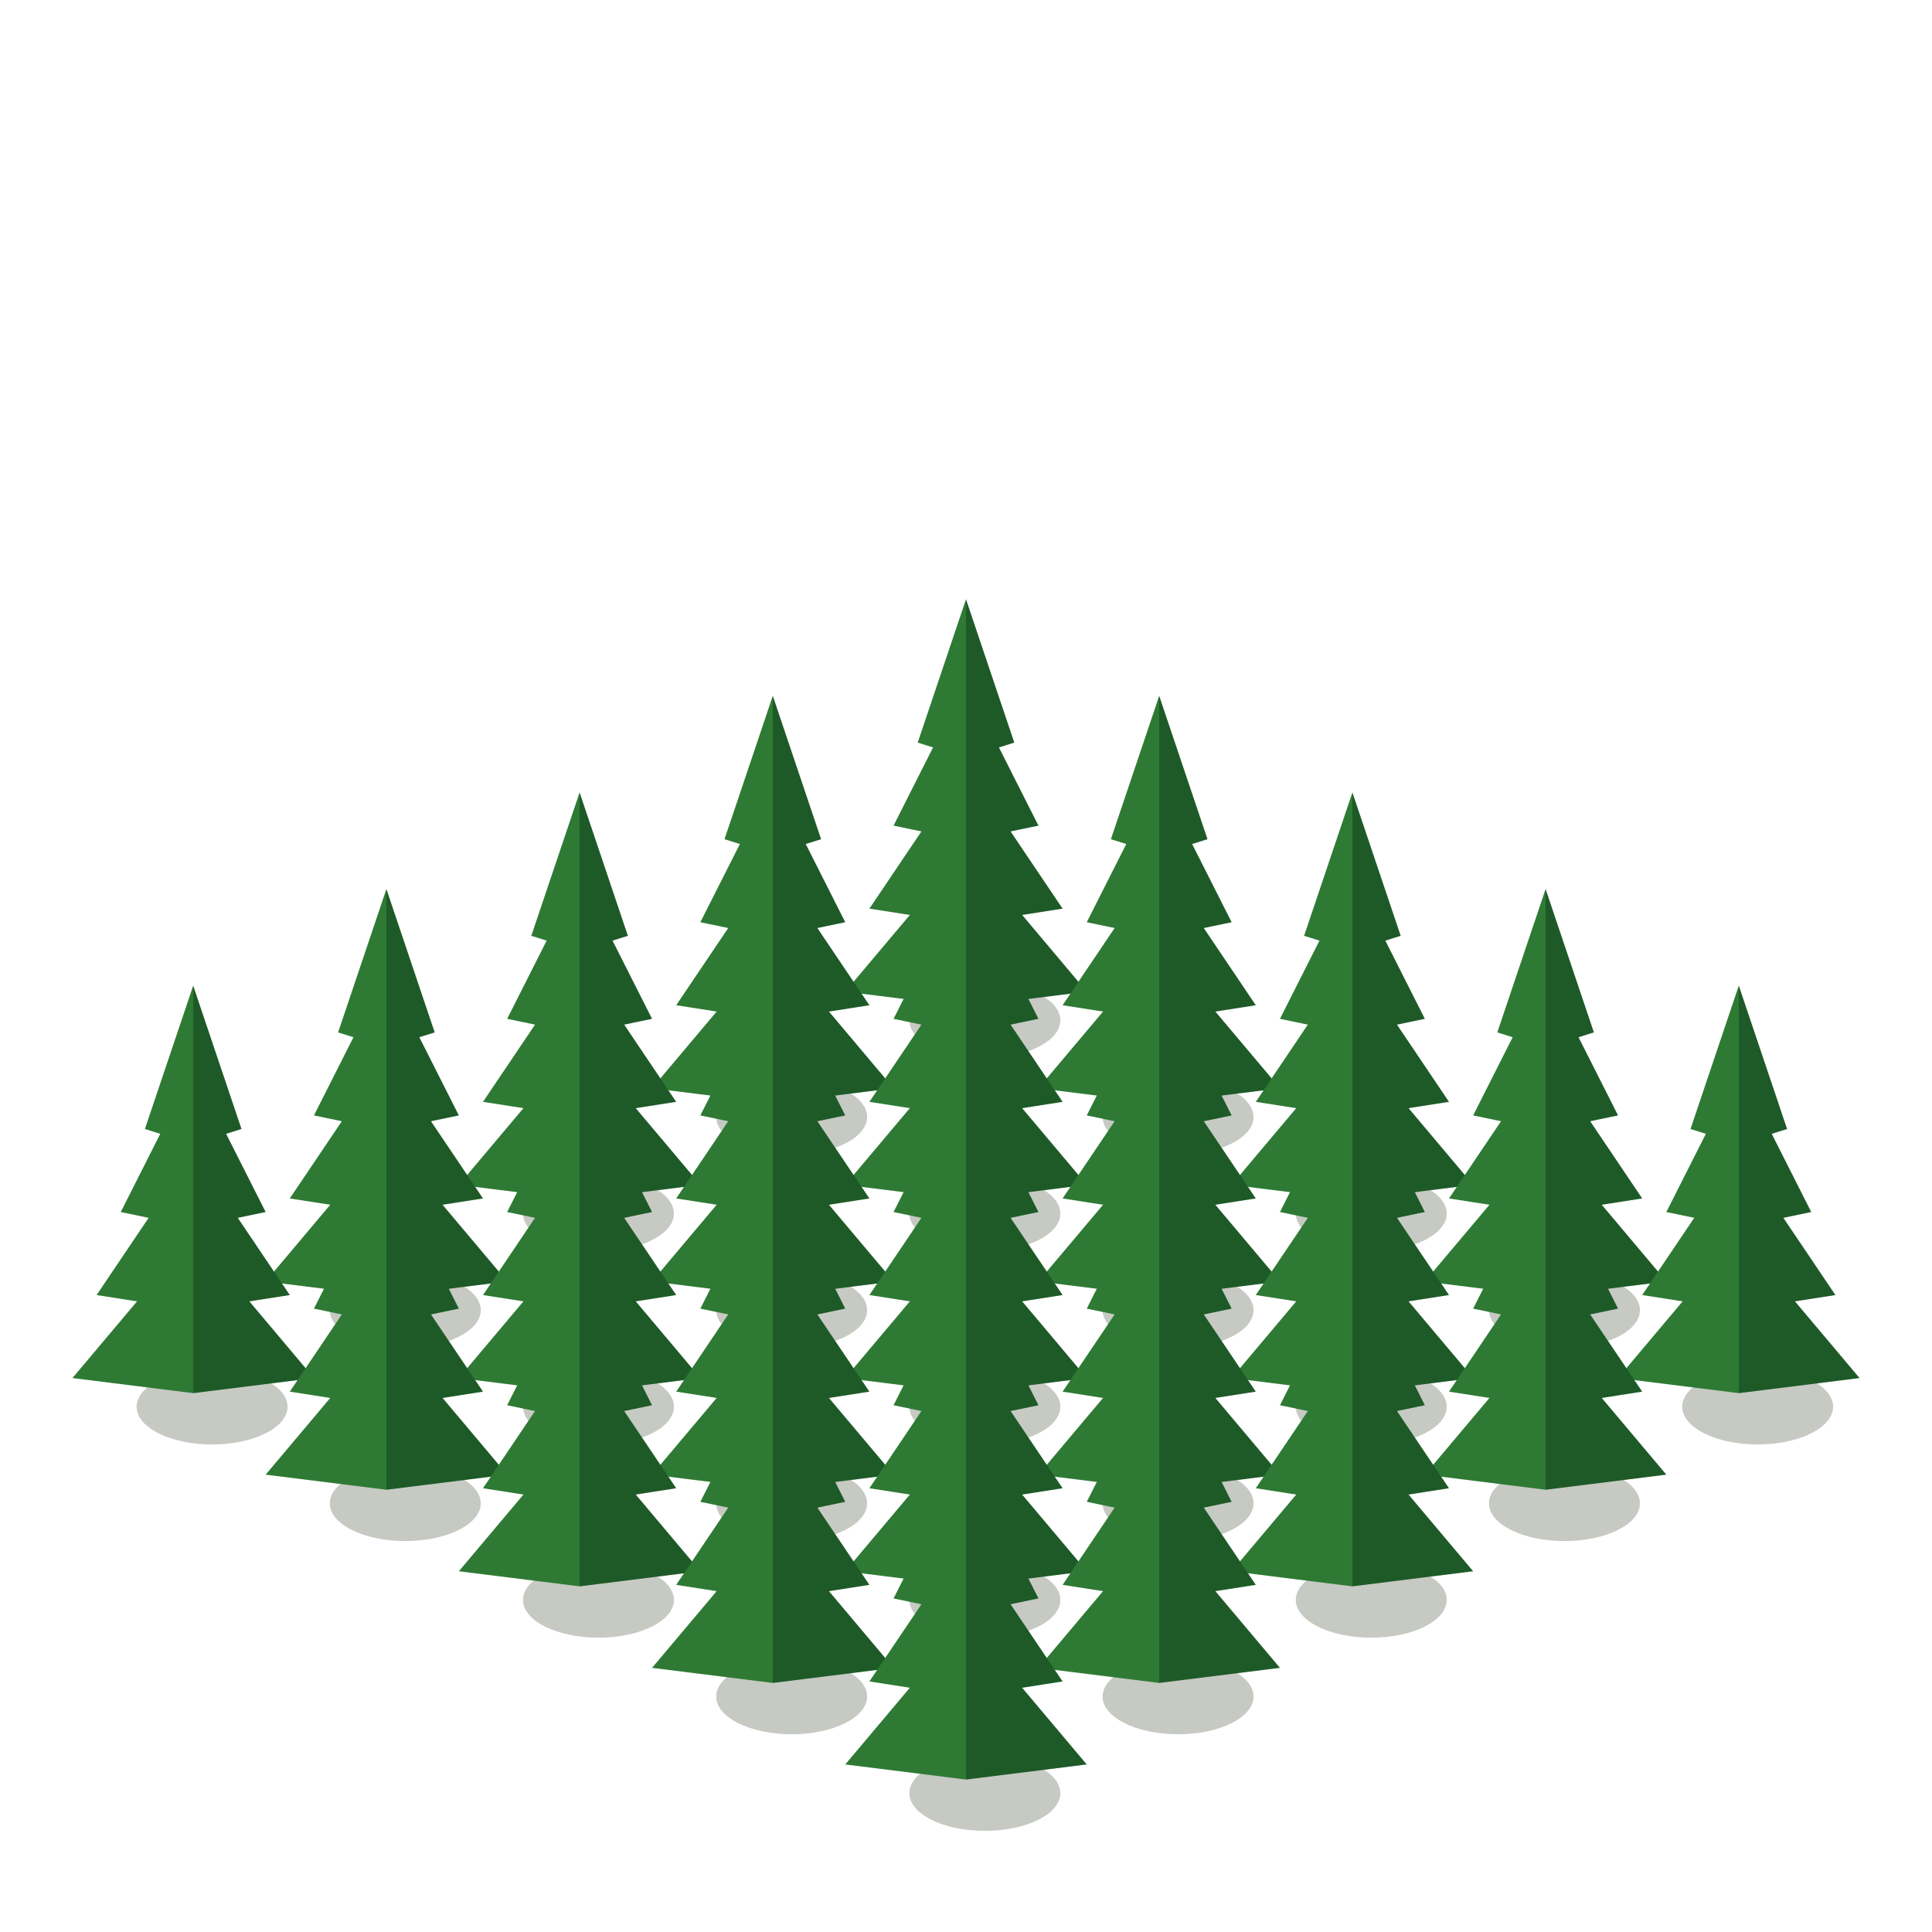
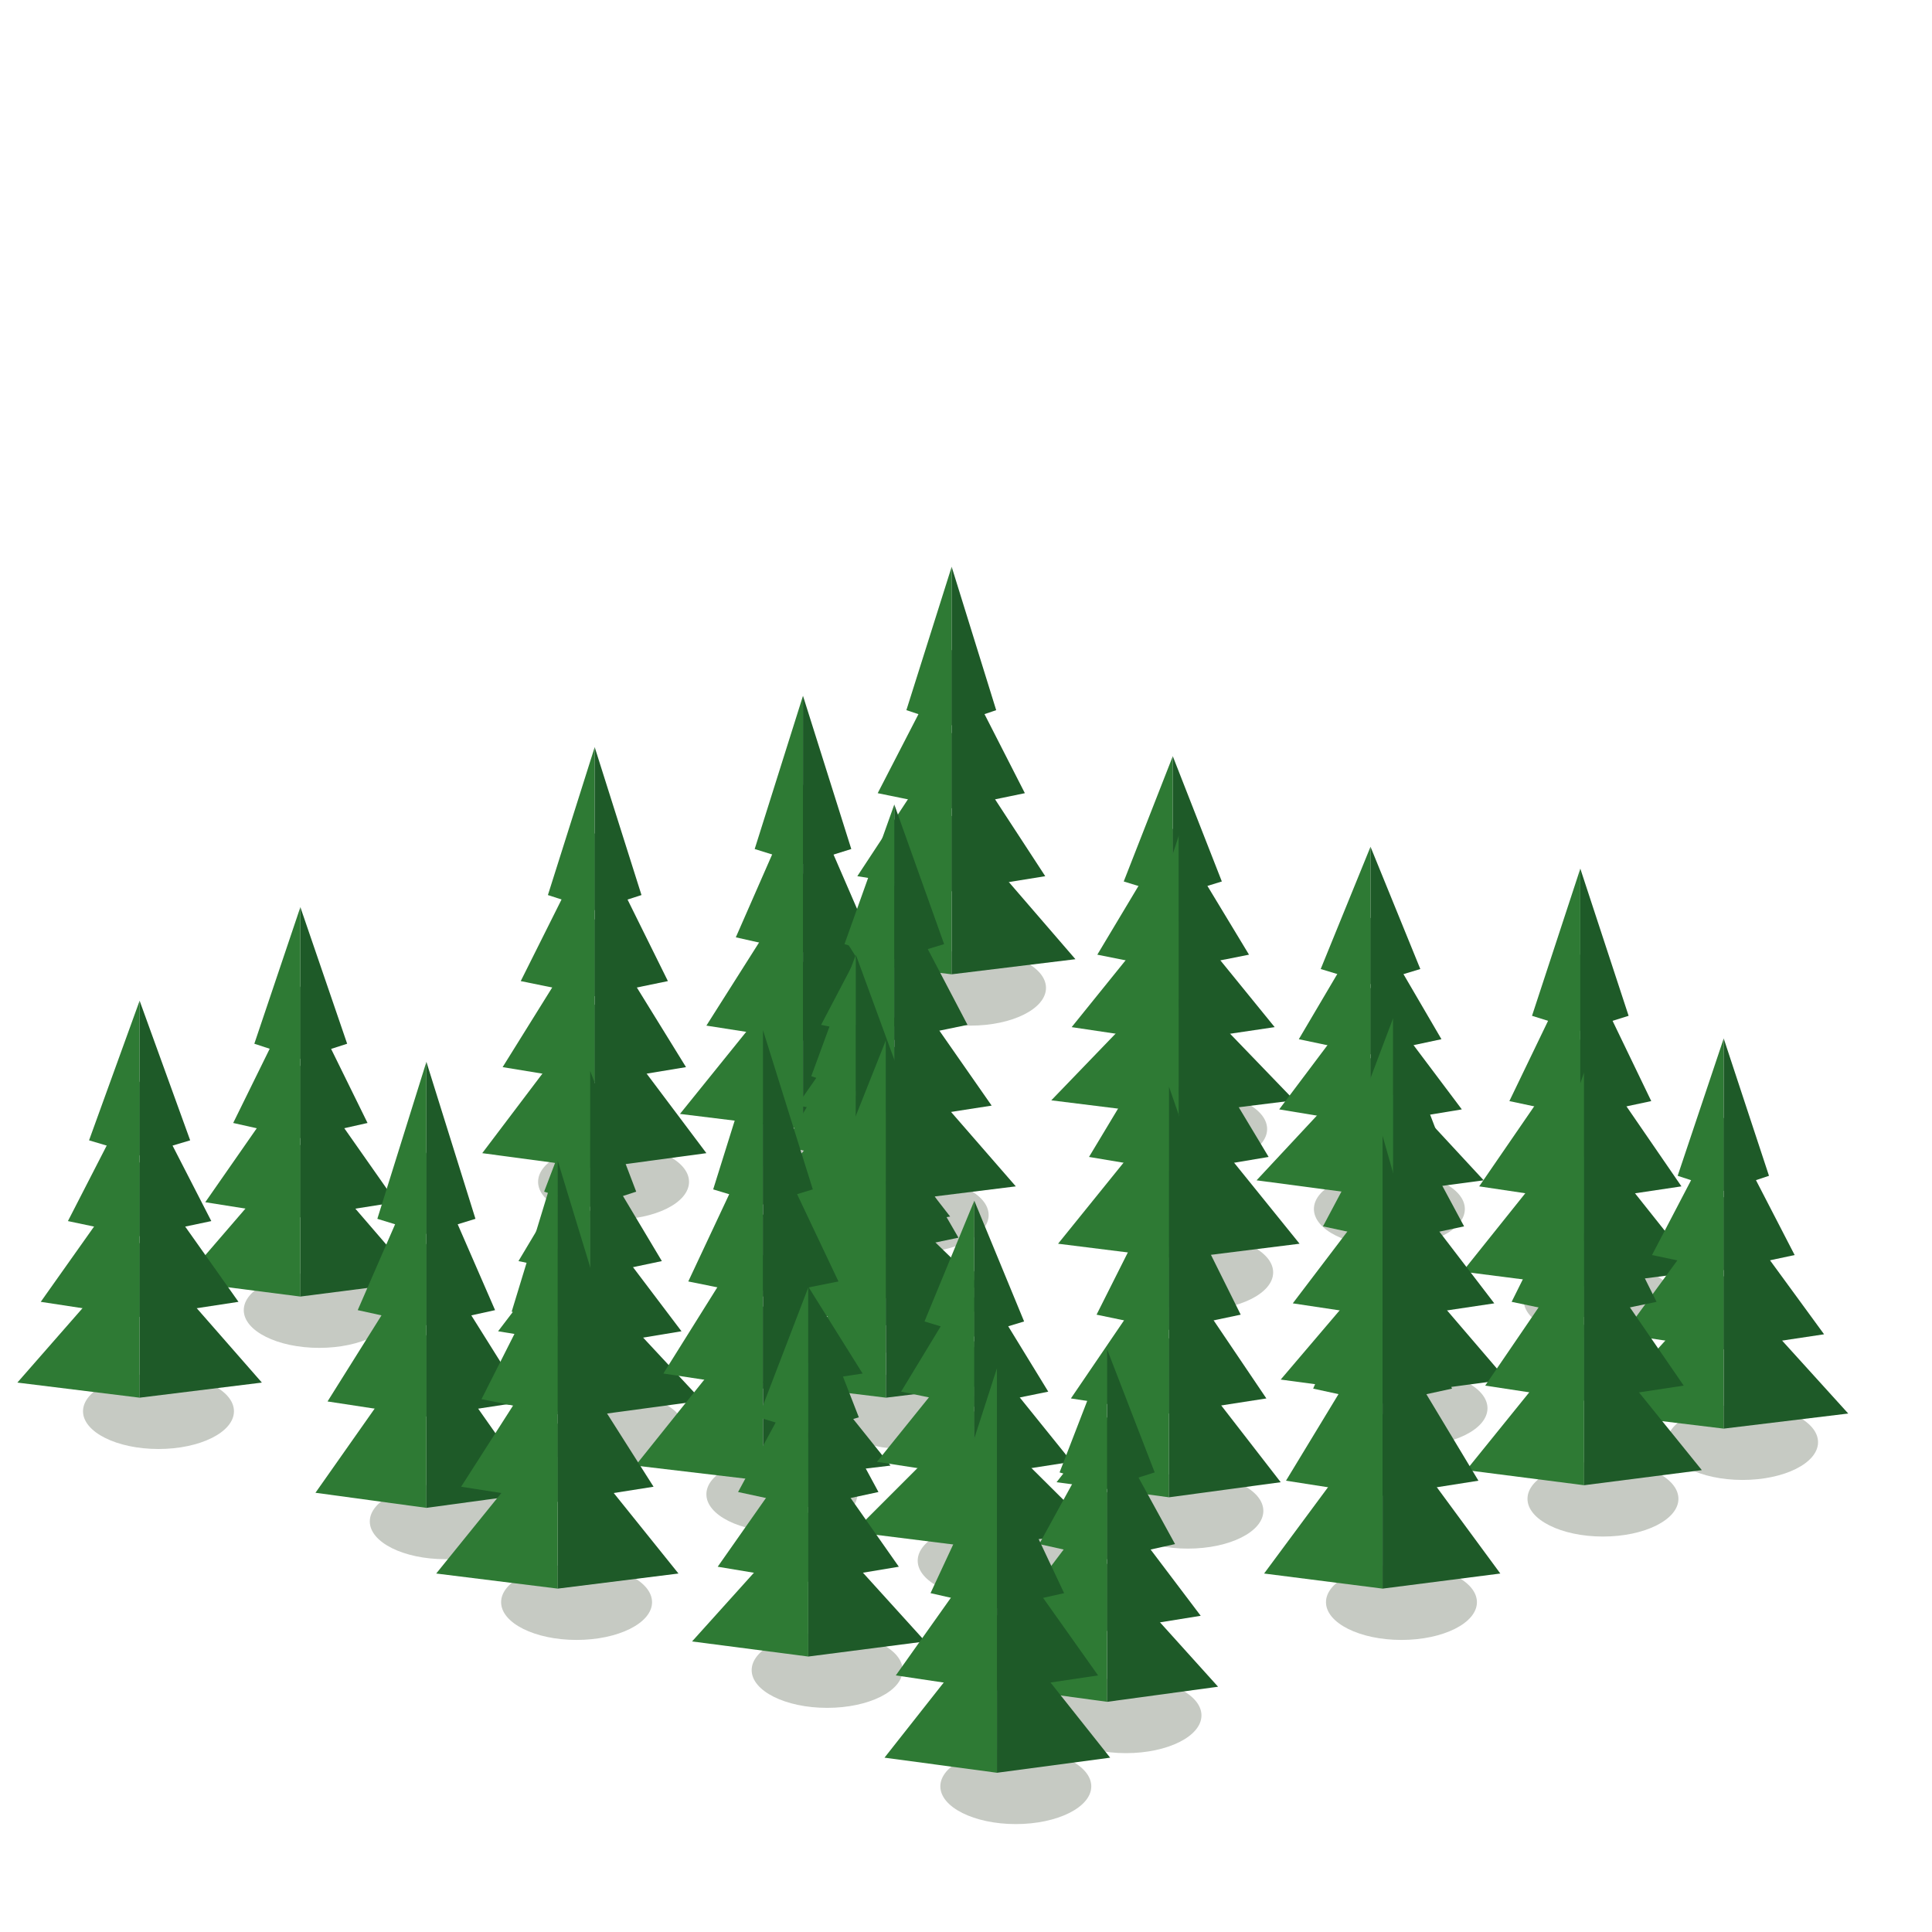
<svg xmlns="http://www.w3.org/2000/svg" viewBox="0 0 256 256" width="256" height="256">
-   <ellipse cx="130.5" cy="135.2" rx="10" ry="5" fill="#1a2a10" opacity="0.25" />
-   <polygon points="112,131.4 128,112.4 128,133.4" fill="#2e7a34" />
-   <polygon points="144,131.4 128,112.4 128,133.4" fill="#1e5a28" />
-   <polygon points="115.2,120.4 128,101.4 128,122.4" fill="#2e7a34" />
-   <polygon points="140.8,120.4 128,101.4 128,122.4" fill="#1e5a28" />
-   <polygon points="118.4,109.4 128,90.4 128,111.4" fill="#2e7a34" />
-   <polygon points="137.6,109.4 128,90.4 128,111.4" fill="#1e5a28" />
-   <polygon points="121.6,98.4 128,79.4 128,100.4" fill="#2e7a34" />
-   <polygon points="134.4,98.4 128,79.4 128,100.4" fill="#1e5a28" />
-   <ellipse cx="104.9" cy="148" rx="10" ry="5" fill="#1a2a10" opacity="0.25" />
-   <polygon points="86.4,144.2 102.4,125.2 102.4,146.2" fill="#2e7a34" />
-   <polygon points="118.4,144.2 102.4,125.2 102.4,146.2" fill="#1e5a28" />
-   <polygon points="89.6,133.2 102.4,114.2 102.4,135.2" fill="#2e7a34" />
-   <polygon points="115.2,133.2 102.4,114.2 102.4,135.2" fill="#1e5a28" />
-   <polygon points="92.8,122.2 102.4,103.2 102.4,124.2" fill="#2e7a34" />
-   <polygon points="112,122.2 102.4,103.2 102.4,124.2" fill="#1e5a28" />
-   <polygon points="96,111.2 102.4,92.2 102.4,113.2" fill="#2e7a34" />
-   <polygon points="108.8,111.2 102.4,92.2 102.4,113.2" fill="#1e5a28" />
-   <ellipse cx="156.1" cy="148" rx="10" ry="5" fill="#1a2a10" opacity="0.25" />
-   <polygon points="137.6,144.2 153.6,125.2 153.6,146.2" fill="#2e7a34" />
-   <polygon points="169.6,144.2 153.6,125.2 153.6,146.2" fill="#1e5a28" />
-   <polygon points="140.8,133.2 153.6,114.2 153.6,135.2" fill="#2e7a34" />
-   <polygon points="166.4,133.2 153.6,114.2 153.6,135.2" fill="#1e5a28" />
-   <polygon points="144,122.2 153.6,103.2 153.6,124.2" fill="#2e7a34" />
-   <polygon points="163.2,122.2 153.6,103.2 153.6,124.2" fill="#1e5a28" />
-   <polygon points="147.2,111.2 153.6,92.2 153.6,113.2" fill="#2e7a34" />
-   <polygon points="160,111.2 153.6,92.2 153.6,113.2" fill="#1e5a28" />
-   <ellipse cx="79.3" cy="160.8" rx="10" ry="5" fill="#1a2a10" opacity="0.25" />
-   <polygon points="60.8,157 76.8,138 76.8,159" fill="#2e7a34" />
-   <polygon points="92.8,157 76.8,138 76.8,159" fill="#1e5a28" />
-   <polygon points="64,146 76.8,127 76.8,148" fill="#2e7a34" />
-   <polygon points="89.6,146 76.8,127 76.8,148" fill="#1e5a28" />
-   <polygon points="67.2,135 76.8,116 76.8,137" fill="#2e7a34" />
-   <polygon points="86.4,135 76.8,116 76.8,137" fill="#1e5a28" />
-   <polygon points="70.4,124 76.8,105 76.8,126" fill="#2e7a34" />
-   <polygon points="83.2,124 76.8,105 76.8,126" fill="#1e5a28" />
-   <ellipse cx="130.5" cy="160.8" rx="10" ry="5" fill="#1a2a10" opacity="0.25" />
-   <polygon points="112,157 128,138 128,159" fill="#2e7a34" />
-   <polygon points="144,157 128,138 128,159" fill="#1e5a28" />
-   <polygon points="115.2,146 128,127 128,148" fill="#2e7a34" />
-   <polygon points="140.8,146 128,127 128,148" fill="#1e5a28" />
-   <polygon points="118.4,135 128,116 128,137" fill="#2e7a34" />
-   <polygon points="137.6,135 128,116 128,137" fill="#1e5a28" />
-   <polygon points="121.6,124 128,105 128,126" fill="#2e7a34" />
-   <polygon points="134.4,124 128,105 128,126" fill="#1e5a28" />
-   <ellipse cx="181.7" cy="160.8" rx="10" ry="5" fill="#1a2a10" opacity="0.25" />
-   <polygon points="163.2,157 179.2,138 179.2,159" fill="#2e7a34" />
-   <polygon points="195.2,157 179.2,138 179.2,159" fill="#1e5a28" />
-   <polygon points="166.4,146 179.2,127 179.2,148" fill="#2e7a34" />
-   <polygon points="192,146 179.2,127 179.2,148" fill="#1e5a28" />
-   <polygon points="169.6,135 179.2,116 179.2,137" fill="#2e7a34" />
-   <polygon points="188.8,135 179.2,116 179.2,137" fill="#1e5a28" />
-   <polygon points="172.8,124 179.2,105 179.2,126" fill="#2e7a34" />
-   <polygon points="185.6,124 179.2,105 179.2,126" fill="#1e5a28" />
-   <ellipse cx="104.9" cy="173.6" rx="10" ry="5" fill="#1a2a10" opacity="0.25" />
-   <polygon points="86.4,169.8 102.4,150.8 102.4,171.8" fill="#2e7a34" />
-   <polygon points="118.4,169.8 102.4,150.8 102.4,171.8" fill="#1e5a28" />
-   <polygon points="89.6,158.8 102.4,139.8 102.4,160.8" fill="#2e7a34" />
-   <polygon points="115.2,158.8 102.4,139.8 102.4,160.8" fill="#1e5a28" />
-   <polygon points="92.8,147.8 102.4,128.8 102.4,149.8" fill="#2e7a34" />
-   <polygon points="112,147.8 102.4,128.8 102.4,149.8" fill="#1e5a28" />
-   <polygon points="96,136.8 102.4,117.8 102.4,138.8" fill="#2e7a34" />
-   <polygon points="108.8,136.8 102.4,117.8 102.4,138.8" fill="#1e5a28" />
-   <ellipse cx="156.1" cy="173.6" rx="10" ry="5" fill="#1a2a10" opacity="0.25" />
-   <polygon points="137.6,169.8 153.6,150.8 153.6,171.8" fill="#2e7a34" />
-   <polygon points="169.6,169.8 153.6,150.8 153.6,171.8" fill="#1e5a28" />
-   <polygon points="140.8,158.8 153.6,139.8 153.6,160.8" fill="#2e7a34" />
-   <polygon points="166.4,158.8 153.6,139.8 153.6,160.8" fill="#1e5a28" />
-   <polygon points="144,147.8 153.6,128.8 153.6,149.8" fill="#2e7a34" />
-   <polygon points="163.2,147.8 153.6,128.8 153.6,149.8" fill="#1e5a28" />
-   <polygon points="147.2,136.8 153.6,117.8 153.6,138.8" fill="#2e7a34" />
-   <polygon points="160,136.8 153.6,117.8 153.6,138.8" fill="#1e5a28" />
-   <ellipse cx="53.7" cy="173.6" rx="10" ry="5" fill="#1a2a10" opacity="0.25" />
-   <polygon points="35.2,169.8 51.2,150.8 51.2,171.8" fill="#2e7a34" />
-   <polygon points="67.2,169.8 51.2,150.8 51.2,171.8" fill="#1e5a28" />
-   <polygon points="38.4,158.8 51.2,139.8 51.2,160.8" fill="#2e7a34" />
-   <polygon points="64,158.8 51.2,139.8 51.2,160.8" fill="#1e5a28" />
-   <polygon points="41.6,147.8 51.2,128.8 51.2,149.8" fill="#2e7a34" />
-   <polygon points="60.8,147.8 51.2,128.8 51.2,149.8" fill="#1e5a28" />
-   <polygon points="44.8,136.8 51.2,117.8 51.2,138.8" fill="#2e7a34" />
-   <polygon points="57.6,136.8 51.2,117.8 51.2,138.8" fill="#1e5a28" />
-   <ellipse cx="207.3" cy="173.6" rx="10" ry="5" fill="#1a2a10" opacity="0.25" />
-   <polygon points="188.8,169.8 204.8,150.8 204.8,171.8" fill="#2e7a34" />
-   <polygon points="220.8,169.8 204.8,150.8 204.8,171.8" fill="#1e5a28" />
-   <polygon points="192,158.8 204.8,139.8 204.8,160.8" fill="#2e7a34" />
-   <polygon points="217.6,158.8 204.8,139.8 204.8,160.8" fill="#1e5a28" />
-   <polygon points="195.2,147.8 204.8,128.8 204.8,149.8" fill="#2e7a34" />
-   <polygon points="214.4,147.8 204.8,128.8 204.8,149.8" fill="#1e5a28" />
-   <polygon points="198.4,136.8 204.8,117.8 204.8,138.8" fill="#2e7a34" />
-   <polygon points="211.2,136.8 204.8,117.8 204.8,138.8" fill="#1e5a28" />
-   <ellipse cx="130.5" cy="186.4" rx="10" ry="5" fill="#1a2a10" opacity="0.25" />
-   <polygon points="112,182.6 128,163.6 128,184.6" fill="#2e7a34" />
-   <polygon points="144,182.6 128,163.6 128,184.6" fill="#1e5a28" />
-   <polygon points="115.2,171.6 128,152.6 128,173.6" fill="#2e7a34" />
-   <polygon points="140.8,171.6 128,152.6 128,173.6" fill="#1e5a28" />
-   <polygon points="118.4,160.6 128,141.6 128,162.6" fill="#2e7a34" />
-   <polygon points="137.6,160.6 128,141.6 128,162.6" fill="#1e5a28" />
-   <polygon points="121.6,149.6 128,130.6 128,151.6" fill="#2e7a34" />
-   <polygon points="134.4,149.6 128,130.6 128,151.6" fill="#1e5a28" />
-   <ellipse cx="28.1" cy="186.4" rx="10" ry="5" fill="#1a2a10" opacity="0.25" />
-   <polygon points="9.6,182.6 25.6,163.6 25.6,184.6" fill="#2e7a34" />
-   <polygon points="41.6,182.6 25.6,163.6 25.6,184.6" fill="#1e5a28" />
-   <polygon points="12.8,171.6 25.6,152.6 25.6,173.6" fill="#2e7a34" />
-   <polygon points="38.4,171.6 25.6,152.6 25.6,173.6" fill="#1e5a28" />
-   <polygon points="16,160.6 25.6,141.6 25.6,162.6" fill="#2e7a34" />
-   <polygon points="35.2,160.6 25.6,141.6 25.6,162.6" fill="#1e5a28" />
-   <polygon points="19.2,149.6 25.6,130.6 25.6,151.6" fill="#2e7a34" />
-   <polygon points="32,149.6 25.6,130.6 25.6,151.6" fill="#1e5a28" />
-   <ellipse cx="79.3" cy="186.4" rx="10" ry="5" fill="#1a2a10" opacity="0.25" />
-   <polygon points="60.8,182.6 76.8,163.6 76.8,184.6" fill="#2e7a34" />
-   <polygon points="92.8,182.6 76.8,163.6 76.8,184.6" fill="#1e5a28" />
-   <polygon points="64,171.6 76.8,152.6 76.8,173.6" fill="#2e7a34" />
-   <polygon points="89.6,171.6 76.8,152.6 76.8,173.6" fill="#1e5a28" />
-   <polygon points="67.2,160.6 76.8,141.6 76.8,162.6" fill="#2e7a34" />
-   <polygon points="86.4,160.6 76.8,141.6 76.8,162.6" fill="#1e5a28" />
-   <polygon points="70.4,149.6 76.8,130.6 76.8,151.6" fill="#2e7a34" />
-   <polygon points="83.2,149.6 76.8,130.6 76.8,151.6" fill="#1e5a28" />
-   <ellipse cx="181.7" cy="186.4" rx="10" ry="5" fill="#1a2a10" opacity="0.25" />
-   <polygon points="163.2,182.6 179.2,163.6 179.2,184.6" fill="#2e7a34" />
-   <polygon points="195.2,182.6 179.2,163.6 179.2,184.6" fill="#1e5a28" />
-   <polygon points="166.4,171.6 179.2,152.6 179.2,173.6" fill="#2e7a34" />
-   <polygon points="192,171.6 179.2,152.6 179.2,173.6" fill="#1e5a28" />
-   <polygon points="169.6,160.6 179.2,141.6 179.2,162.6" fill="#2e7a34" />
-   <polygon points="188.8,160.6 179.2,141.6 179.2,162.6" fill="#1e5a28" />
-   <polygon points="172.8,149.6 179.2,130.6 179.2,151.6" fill="#2e7a34" />
-   <polygon points="185.6,149.6 179.2,130.6 179.2,151.6" fill="#1e5a28" />
-   <ellipse cx="232.9" cy="186.4" rx="10" ry="5" fill="#1a2a10" opacity="0.25" />
-   <polygon points="214.4,182.6 230.4,163.6 230.4,184.6" fill="#2e7a34" />
-   <polygon points="246.4,182.6 230.4,163.6 230.4,184.6" fill="#1e5a28" />
-   <polygon points="217.6,171.6 230.4,152.6 230.4,173.6" fill="#2e7a34" />
-   <polygon points="243.2,171.6 230.4,152.6 230.4,173.6" fill="#1e5a28" />
-   <polygon points="220.8,160.6 230.4,141.6 230.4,162.6" fill="#2e7a34" />
-   <polygon points="240,160.6 230.4,141.6 230.4,162.6" fill="#1e5a28" />
-   <polygon points="224,149.6 230.4,130.6 230.4,151.6" fill="#2e7a34" />
-   <polygon points="236.8,149.6 230.4,130.6 230.4,151.6" fill="#1e5a28" />
-   <ellipse cx="53.7" cy="199.2" rx="10" ry="5" fill="#1a2a10" opacity="0.25" />
-   <polygon points="35.2,195.4 51.2,176.4 51.2,197.4" fill="#2e7a34" />
-   <polygon points="67.2,195.4 51.2,176.4 51.2,197.4" fill="#1e5a28" />
-   <polygon points="38.4,184.4 51.2,165.4 51.2,186.4" fill="#2e7a34" />
-   <polygon points="64,184.4 51.2,165.4 51.2,186.4" fill="#1e5a28" />
-   <polygon points="41.6,173.4 51.2,154.4 51.2,175.4" fill="#2e7a34" />
-   <polygon points="60.8,173.4 51.2,154.4 51.2,175.4" fill="#1e5a28" />
-   <polygon points="44.8,162.4 51.2,143.4 51.2,164.4" fill="#2e7a34" />
-   <polygon points="57.6,162.4 51.2,143.4 51.2,164.4" fill="#1e5a28" />
-   <ellipse cx="104.9" cy="199.2" rx="10" ry="5" fill="#1a2a10" opacity="0.25" />
-   <polygon points="86.4,195.4 102.4,176.4 102.4,197.4" fill="#2e7a34" />
-   <polygon points="118.4,195.4 102.4,176.4 102.4,197.4" fill="#1e5a28" />
-   <polygon points="89.6,184.4 102.4,165.4 102.4,186.4" fill="#2e7a34" />
-   <polygon points="115.2,184.4 102.4,165.4 102.4,186.4" fill="#1e5a28" />
-   <polygon points="92.8,173.4 102.4,154.4 102.4,175.4" fill="#2e7a34" />
-   <polygon points="112,173.4 102.4,154.4 102.4,175.4" fill="#1e5a28" />
-   <polygon points="96,162.4 102.4,143.4 102.4,164.4" fill="#2e7a34" />
-   <polygon points="108.8,162.4 102.4,143.4 102.4,164.4" fill="#1e5a28" />
-   <ellipse cx="156.1" cy="199.2" rx="10" ry="5" fill="#1a2a10" opacity="0.25" />
-   <polygon points="137.6,195.4 153.6,176.4 153.6,197.4" fill="#2e7a34" />
-   <polygon points="169.6,195.4 153.6,176.4 153.6,197.4" fill="#1e5a28" />
-   <polygon points="140.8,184.4 153.6,165.4 153.6,186.4" fill="#2e7a34" />
-   <polygon points="166.4,184.4 153.6,165.4 153.6,186.4" fill="#1e5a28" />
-   <polygon points="144,173.4 153.6,154.4 153.6,175.4" fill="#2e7a34" />
-   <polygon points="163.2,173.4 153.6,154.4 153.6,175.4" fill="#1e5a28" />
-   <polygon points="147.2,162.4 153.6,143.4 153.6,164.4" fill="#2e7a34" />
-   <polygon points="160,162.4 153.6,143.4 153.6,164.4" fill="#1e5a28" />
-   <ellipse cx="207.3" cy="199.2" rx="10" ry="5" fill="#1a2a10" opacity="0.25" />
-   <polygon points="188.8,195.4 204.8,176.4 204.8,197.4" fill="#2e7a34" />
-   <polygon points="220.8,195.4 204.8,176.4 204.8,197.4" fill="#1e5a28" />
-   <polygon points="192,184.4 204.8,165.4 204.8,186.4" fill="#2e7a34" />
-   <polygon points="217.6,184.4 204.8,165.4 204.8,186.4" fill="#1e5a28" />
-   <polygon points="195.2,173.4 204.8,154.4 204.8,175.4" fill="#2e7a34" />
-   <polygon points="214.4,173.4 204.8,154.4 204.8,175.4" fill="#1e5a28" />
-   <polygon points="198.4,162.4 204.8,143.4 204.8,164.4" fill="#2e7a34" />
-   <polygon points="211.2,162.4 204.8,143.4 204.8,164.4" fill="#1e5a28" />
-   <ellipse cx="79.3" cy="212" rx="10" ry="5" fill="#1a2a10" opacity="0.25" />
-   <polygon points="60.8,208.2 76.8,189.2 76.8,210.2" fill="#2e7a34" />
-   <polygon points="92.8,208.2 76.8,189.2 76.8,210.2" fill="#1e5a28" />
-   <polygon points="64,197.2 76.8,178.2 76.8,199.2" fill="#2e7a34" />
-   <polygon points="89.6,197.2 76.8,178.2 76.8,199.2" fill="#1e5a28" />
-   <polygon points="67.2,186.2 76.8,167.2 76.8,188.2" fill="#2e7a34" />
-   <polygon points="86.4,186.2 76.8,167.2 76.8,188.2" fill="#1e5a28" />
-   <polygon points="70.4,175.2 76.8,156.2 76.8,177.2" fill="#2e7a34" />
-   <polygon points="83.2,175.2 76.8,156.2 76.8,177.2" fill="#1e5a28" />
-   <ellipse cx="130.5" cy="212" rx="10" ry="5" fill="#1a2a10" opacity="0.25" />
-   <polygon points="112,208.2 128,189.2 128,210.2" fill="#2e7a34" />
-   <polygon points="144,208.2 128,189.2 128,210.2" fill="#1e5a28" />
-   <polygon points="115.2,197.2 128,178.2 128,199.2" fill="#2e7a34" />
-   <polygon points="140.8,197.2 128,178.2 128,199.2" fill="#1e5a28" />
-   <polygon points="118.4,186.2 128,167.2 128,188.2" fill="#2e7a34" />
-   <polygon points="137.6,186.2 128,167.2 128,188.2" fill="#1e5a28" />
-   <polygon points="121.6,175.2 128,156.2 128,177.2" fill="#2e7a34" />
-   <polygon points="134.4,175.2 128,156.2 128,177.2" fill="#1e5a28" />
-   <ellipse cx="181.7" cy="212" rx="10" ry="5" fill="#1a2a10" opacity="0.25" />
-   <polygon points="163.2,208.2 179.2,189.2 179.2,210.2" fill="#2e7a34" />
-   <polygon points="195.2,208.2 179.2,189.2 179.2,210.2" fill="#1e5a28" />
-   <polygon points="166.4,197.2 179.2,178.2 179.2,199.2" fill="#2e7a34" />
-   <polygon points="192,197.2 179.2,178.2 179.2,199.2" fill="#1e5a28" />
-   <polygon points="169.6,186.2 179.2,167.2 179.2,188.2" fill="#2e7a34" />
-   <polygon points="188.8,186.2 179.2,167.2 179.2,188.2" fill="#1e5a28" />
-   <polygon points="172.8,175.2 179.2,156.2 179.2,177.2" fill="#2e7a34" />
-   <polygon points="185.6,175.2 179.2,156.2 179.2,177.2" fill="#1e5a28" />
-   <ellipse cx="104.9" cy="224.8" rx="10" ry="5" fill="#1a2a10" opacity="0.25" />
-   <polygon points="86.4,221 102.4,202 102.4,223" fill="#2e7a34" />
-   <polygon points="118.4,221 102.4,202 102.4,223" fill="#1e5a28" />
-   <polygon points="89.6,210 102.4,191 102.4,212" fill="#2e7a34" />
-   <polygon points="115.2,210 102.4,191 102.4,212" fill="#1e5a28" />
-   <polygon points="92.8,199 102.4,180 102.4,201" fill="#2e7a34" />
-   <polygon points="112,199 102.4,180 102.4,201" fill="#1e5a28" />
-   <polygon points="96,188 102.4,169 102.4,190" fill="#2e7a34" />
-   <polygon points="108.8,188 102.4,169 102.4,190" fill="#1e5a28" />
-   <ellipse cx="156.1" cy="224.8" rx="10" ry="5" fill="#1a2a10" opacity="0.25" />
-   <polygon points="137.6,221 153.6,202 153.6,223" fill="#2e7a34" />
-   <polygon points="169.6,221 153.6,202 153.6,223" fill="#1e5a28" />
-   <polygon points="140.8,210 153.6,191 153.6,212" fill="#2e7a34" />
-   <polygon points="166.4,210 153.6,191 153.6,212" fill="#1e5a28" />
-   <polygon points="144,199 153.6,180 153.6,201" fill="#2e7a34" />
-   <polygon points="163.2,199 153.6,180 153.6,201" fill="#1e5a28" />
-   <polygon points="147.2,188 153.6,169 153.6,190" fill="#2e7a34" />
-   <polygon points="160,188 153.6,169 153.6,190" fill="#1e5a28" />
-   <ellipse cx="130.5" cy="237.6" rx="10" ry="5" fill="#1a2a10" opacity="0.25" />
-   <polygon points="112,233.8 128,214.8 128,235.8" fill="#2e7a34" />
-   <polygon points="144,233.8 128,214.8 128,235.8" fill="#1e5a28" />
-   <polygon points="115.2,222.8 128,203.8 128,224.8" fill="#2e7a34" />
-   <polygon points="140.8,222.8 128,203.8 128,224.8" fill="#1e5a28" />
-   <polygon points="118.4,211.8 128,192.8 128,213.8" fill="#2e7a34" />
-   <polygon points="137.6,211.8 128,192.8 128,213.8" fill="#1e5a28" />
-   <polygon points="121.6,200.8 128,181.8 128,202.8" fill="#2e7a34" />
-   <polygon points="134.4,200.8 128,181.8 128,202.8" fill="#1e5a28" />
+   <ellipse cx="128.6" cy="130.9" rx="10" ry="5" fill="#1a2a10" opacity="0.25" />
+   <polygon points="109.6,127.1 126.1,108.1 126.1,129.1" fill="#2e7a34" />
+   <polygon points="142.5,127.1 126.1,108.1 126.1,129.1" fill="#1e5a28" />
+   <polygon points="113.6,116.1 126.1,97.1 126.1,118.1" fill="#2e7a34" />
+   <polygon points="138.5,116.1 126.1,97.1 126.1,118.1" fill="#1e5a28" />
+   <polygon points="116.3,105.1 126.1,86.1 126.1,107.1" fill="#2e7a34" />
+   <polygon points="135.8,105.1 126.1,86.1 126.1,107.1" fill="#1e5a28" />
+   <polygon points="120.1,94.1 126.1,75.1 126.1,96.1" fill="#2e7a34" />
+   <polygon points="132,94.1 126.1,75.1 126.1,96.1" fill="#1e5a28" />
+   <ellipse cx="157.9" cy="149.6" rx="10" ry="5" fill="#1a2a10" opacity="0.25" />
+   <polygon points="139.3,145.8 155.4,129.1 155.4,147.8" fill="#2e7a34" />
+   <polygon points="171.5,145.8 155.4,129.1 155.4,147.8" fill="#1e5a28" />
+   <polygon points="142,136.1 155.4,119.5 155.4,138.1" fill="#2e7a34" />
+   <polygon points="168.9,136.1 155.4,119.5 155.4,138.1" fill="#1e5a28" />
+   <polygon points="145.4,126.5 155.4,109.8 155.4,128.5" fill="#2e7a34" />
+   <polygon points="165.5,126.5 155.4,109.8 155.4,128.5" fill="#1e5a28" />
+   <polygon points="148.9,116.8 155.4,100.2 155.4,118.8" fill="#2e7a34" />
+   <polygon points="161.9,116.8 155.4,100.2 155.4,118.8" fill="#1e5a28" />
+   <ellipse cx="108.9" cy="151.4" rx="10" ry="5" fill="#1a2a10" opacity="0.25" />
+   <polygon points="90.1,147.6 106.4,127.4 106.4,149.6" fill="#2e7a34" />
+   <polygon points="122.7,147.6 106.4,127.4 106.4,149.6" fill="#1e5a28" />
+   <polygon points="93.6,135.9 106.4,115.7 106.4,137.9" fill="#2e7a34" />
+   <polygon points="119.2,135.9 106.4,115.7 106.4,137.9" fill="#1e5a28" />
+   <polygon points="97.5,124.2 106.4,103.9 106.4,126.2" fill="#2e7a34" />
+   <polygon points="115.2,124.2 106.4,103.9 106.4,126.2" fill="#1e5a28" />
+   <polygon points="100,112.5 106.4,92.2 106.4,114.5" fill="#2e7a34" />
+   <polygon points="112.8,112.5 106.4,92.2 106.4,114.5" fill="#1e5a28" />
+   <ellipse cx="81.3" cy="156.6" rx="10" ry="5" fill="#1a2a10" opacity="0.25" />
+   <polygon points="63.9,152.8 78.8,133.1 78.8,154.8" fill="#2e7a34" />
+   <polygon points="93.6,152.8 78.8,133.1 78.8,154.8" fill="#1e5a28" />
+   <polygon points="66.6,141.4 78.8,121.8 78.8,143.4" fill="#2e7a34" />
+   <polygon points="90.9,141.4 78.8,121.8 78.8,143.4" fill="#1e5a28" />
+   <polygon points="69,130 78.8,110.4 78.8,132" fill="#2e7a34" />
+   <polygon points="88.5,130 78.8,110.4 78.8,132" fill="#1e5a28" />
+   <polygon points="72.6,118.6 78.8,99 78.8,120.6" fill="#2e7a34" />
+   <polygon points="85,118.6 78.8,99 78.8,120.6" fill="#1e5a28" />
+   <ellipse cx="184.1" cy="160.2" rx="10" ry="5" fill="#1a2a10" opacity="0.25" />
+   <polygon points="166.5,156.4 181.6,140.2 181.6,158.4" fill="#2e7a34" />
+   <polygon points="196.6,156.4 181.6,140.2 181.6,158.4" fill="#1e5a28" />
+   <polygon points="169.5,147 181.6,130.9 181.6,149" fill="#2e7a34" />
+   <polygon points="193.7,147 181.6,130.9 181.6,149" fill="#1e5a28" />
+   <polygon points="172.1,137.7 181.6,121.6 181.6,139.7" fill="#2e7a34" />
+   <polygon points="191,137.7 181.6,121.6 181.6,139.7" fill="#1e5a28" />
+   <polygon points="175,128.4 181.6,112.2 181.6,130.4" fill="#2e7a34" />
+   <polygon points="188.2,128.4 181.6,112.2 181.6,130.4" fill="#1e5a28" />
+   <ellipse cx="121" cy="161" rx="10" ry="5" fill="#1a2a10" opacity="0.25" />
+   <polygon points="102.4,157.2 118.5,138.7 118.5,159.2" fill="#2e7a34" />
+   <polygon points="134.6,157.2 118.5,138.7 118.5,159.2" fill="#1e5a28" />
+   <polygon points="105.6,146.5 118.5,128 118.5,148.5" fill="#2e7a34" />
+   <polygon points="131.4,146.5 118.5,128 118.5,148.5" fill="#1e5a28" />
+   <polygon points="108.8,135.8 118.5,117.3 118.5,137.8" fill="#2e7a34" />
+   <polygon points="128.2,135.8 118.5,117.3 118.5,137.8" fill="#1e5a28" />
+   <polygon points="111.9,125.1 118.5,106.6 118.5,127.1" fill="#2e7a34" />
+   <polygon points="125.1,125.1 118.5,106.6 118.5,127.1" fill="#1e5a28" />
+   <ellipse cx="158.7" cy="168.6" rx="10" ry="5" fill="#1a2a10" opacity="0.25" />
+   <polygon points="140.2,164.8 156.2,145 156.2,166.8" fill="#2e7a34" />
+   <polygon points="172.2,164.8 156.2,145 156.2,166.8" fill="#1e5a28" />
+   <polygon points="144.3,153.3 156.2,133.5 156.2,155.3" fill="#2e7a34" />
+   <polygon points="168.1,153.3 156.2,133.5 156.2,155.3" fill="#1e5a28" />
+   <polygon points="147.2,141.9 156.2,122.1 156.2,143.9" fill="#2e7a34" />
+   <polygon points="165.1,141.9 156.2,122.1 156.2,143.9" fill="#1e5a28" />
+   <polygon points="149.8,130.4 156.2,110.7 156.2,132.4" fill="#2e7a34" />
+   <polygon points="162.6,130.4 156.2,110.7 156.2,132.4" fill="#1e5a28" />
+   <ellipse cx="211.9" cy="172.3" rx="10" ry="5" fill="#1a2a10" opacity="0.25" />
+   <polygon points="193.8,168.5 209.4,149 209.4,170.5" fill="#2e7a34" />
+   <polygon points="224.9,168.5 209.4,149 209.4,170.5" fill="#1e5a28" />
+   <polygon points="196,157.2 209.4,137.7 209.4,159.2" fill="#2e7a34" />
+   <polygon points="222.8,157.2 209.4,137.7 209.4,159.2" fill="#1e5a28" />
+   <polygon points="200,145.9 209.4,126.4 209.4,147.9" fill="#2e7a34" />
+   <polygon points="218.8,145.9 209.4,126.4 209.4,147.9" fill="#1e5a28" />
+   <polygon points="203,134.6 209.4,115.1 209.4,136.6" fill="#2e7a34" />
+   <polygon points="215.8,134.6 209.4,115.1 209.4,136.6" fill="#1e5a28" />
+   <ellipse cx="42.3" cy="173.6" rx="10" ry="5" fill="#1a2a10" opacity="0.25" />
+   <polygon points="24.2,169.8 39.8,151.7 39.8,171.8" fill="#2e7a34" />
+   <polygon points="55.4,169.8 39.8,151.7 39.8,171.8" fill="#1e5a28" />
+   <polygon points="27.2,159.3 39.8,141.2 39.8,161.3" fill="#2e7a34" />
+   <polygon points="52.5,159.3 39.8,141.2 39.8,161.3" fill="#1e5a28" />
+   <polygon points="30.9,148.8 39.8,130.7 39.8,150.8" fill="#2e7a34" />
+   <polygon points="48.7,148.8 39.8,130.7 39.8,150.8" fill="#1e5a28" />
+   <polygon points="33.7,138.3 39.8,120.2 39.8,140.3" fill="#2e7a34" />
+   <polygon points="46,138.3 39.8,120.2 39.8,140.3" fill="#1e5a28" />
+   <ellipse cx="115.9" cy="174.3" rx="10" ry="5" fill="#1a2a10" opacity="0.25" />
+   <polygon points="96.8,170.5 113.4,154.4 113.4,172.5" fill="#2e7a34" />
+   <polygon points="130,170.5 113.4,154.4 113.4,172.5" fill="#1e5a28" />
+   <polygon points="101,161.2 113.4,145.1 113.4,163.2" fill="#2e7a34" />
+   <polygon points="125.9,161.2 113.4,145.1 113.4,163.2" fill="#1e5a28" />
+   <polygon points="103.8,151.9 113.4,135.8 113.4,153.9" fill="#2e7a34" />
+   <polygon points="123.1,151.9 113.4,135.8 113.4,153.9" fill="#1e5a28" />
+   <polygon points="107.5,142.6 113.4,126.5 113.4,144.6" fill="#2e7a34" />
+   <polygon points="119.3,142.6 113.4,126.5 113.4,144.6" fill="#1e5a28" />
+   <ellipse cx="187.1" cy="186.6" rx="10" ry="5" fill="#1a2a10" opacity="0.25" />
+   <polygon points="169.7,182.8 184.6,165.3 184.6,184.8" fill="#2e7a34" />
+   <polygon points="199.6,182.8 184.6,165.3 184.6,184.8" fill="#1e5a28" />
+   <polygon points="171.3,172.7 184.6,155.2 184.6,174.7" fill="#2e7a34" />
+   <polygon points="198,172.7 184.6,155.2 184.6,174.7" fill="#1e5a28" />
+   <polygon points="175.3,162.5 184.6,145 184.6,164.5" fill="#2e7a34" />
+   <polygon points="194,162.5 184.6,145 184.6,164.5" fill="#1e5a28" />
+   <polygon points="178,152.4 184.6,134.9 184.6,154.4" fill="#2e7a34" />
+   <polygon points="191.3,152.4 184.6,134.9 184.6,154.4" fill="#1e5a28" />
+   <ellipse cx="119.9" cy="187" rx="10" ry="5" fill="#1a2a10" opacity="0.25" />
+   <polygon points="101,183.2 117.4,166.6 117.4,185.2" fill="#2e7a34" />
+   <polygon points="133.7,183.2 117.4,166.6 117.4,185.2" fill="#1e5a28" />
+   <polygon points="104.3,173.6 117.4,157 117.4,175.6" fill="#2e7a34" />
+   <polygon points="130.4,173.6 117.4,157 117.4,175.6" fill="#1e5a28" />
+   <polygon points="107.7,164 117.4,147.4 117.4,166" fill="#2e7a34" />
+   <polygon points="127,164 117.4,147.4 117.4,166" fill="#1e5a28" />
+   <polygon points="110.8,154.4 117.4,137.8 117.4,156.4" fill="#2e7a34" />
+   <polygon points="123.9,154.4 117.4,137.8 117.4,156.4" fill="#1e5a28" />
+   <ellipse cx="21" cy="187" rx="10" ry="5" fill="#1a2a10" opacity="0.25" />
+   <polygon points="2.3,183.2 18.5,164.7 18.5,185.2" fill="#2e7a34" />
+   <polygon points="34.7,183.2 18.5,164.7 18.5,185.2" fill="#1e5a28" />
+   <polygon points="5.4,172.5 18.5,154 18.5,174.5" fill="#2e7a34" />
+   <polygon points="31.6,172.5 18.5,154 18.5,174.5" fill="#1e5a28" />
+   <polygon points="9,161.8 18.5,143.3 18.5,163.8" fill="#2e7a34" />
+   <polygon points="28,161.8 18.5,143.3 18.5,163.8" fill="#1e5a28" />
+   <polygon points="11.8,151.1 18.5,132.6 18.5,153.1" fill="#2e7a34" />
+   <polygon points="25.2,151.1 18.5,132.6 18.5,153.1" fill="#1e5a28" />
+   <ellipse cx="80.7" cy="189.4" rx="10" ry="5" fill="#1a2a10" opacity="0.25" />
+   <polygon points="63.4,185.6 78.2,169.7 78.2,187.6" fill="#2e7a34" />
+   <polygon points="93,185.6 78.2,169.7 78.2,187.6" fill="#1e5a28" />
+   <polygon points="66,176.4 78.2,160.4 78.2,178.4" fill="#2e7a34" />
+   <polygon points="90.3,176.4 78.2,160.4 78.2,178.4" fill="#1e5a28" />
+   <polygon points="68.7,167.1 78.2,151.2 78.2,169.1" fill="#2e7a34" />
+   <polygon points="87.7,167.1 78.2,151.2 78.2,169.1" fill="#1e5a28" />
+   <polygon points="72.1,157.9 78.2,141.9 78.2,159.9" fill="#2e7a34" />
+   <polygon points="84.3,157.9 78.2,141.9 78.2,159.9" fill="#1e5a28" />
+   <ellipse cx="230.9" cy="191.1" rx="10" ry="5" fill="#1a2a10" opacity="0.25" />
+   <polygon points="211.9,187.3 228.4,169.1 228.4,189.3" fill="#2e7a34" />
+   <polygon points="244.9,187.3 228.4,169.1 228.4,189.3" fill="#1e5a28" />
+   <polygon points="215.1,176.8 228.4,158.6 228.4,178.8" fill="#2e7a34" />
+   <polygon points="241.7,176.8 228.4,158.6 228.4,178.8" fill="#1e5a28" />
+   <polygon points="218.9,166.3 228.4,148.1 228.4,168.3" fill="#2e7a34" />
+   <polygon points="237.8,166.3 228.4,148.1 228.4,168.3" fill="#1e5a28" />
+   <polygon points="222.3,155.8 228.4,137.6 228.4,157.8" fill="#2e7a34" />
+   <polygon points="234.4,155.8 228.4,137.6 228.4,157.8" fill="#1e5a28" />
+   <ellipse cx="103.6" cy="198" rx="10" ry="5" fill="#1a2a10" opacity="0.25" />
+   <polygon points="84.2,194.2 101.1,173.1 101.1,196.2" fill="#2e7a34" />
+   <polygon points="118,194.2 101.1,173.1 101.1,196.2" fill="#1e5a28" />
+   <polygon points="87.9,182 101.1,160.9 101.1,184" fill="#2e7a34" />
+   <polygon points="114.3,182 101.1,160.9 101.1,184" fill="#1e5a28" />
+   <polygon points="91.2,169.8 101.1,148.7 101.1,171.8" fill="#2e7a34" />
+   <polygon points="111.1,169.8 101.1,148.7 101.1,171.8" fill="#1e5a28" />
+   <polygon points="94.5,157.6 101.1,136.5 101.1,159.6" fill="#2e7a34" />
+   <polygon points="107.7,157.6 101.1,136.5 101.1,159.6" fill="#1e5a28" />
+   <ellipse cx="212.4" cy="198.6" rx="10" ry="5" fill="#1a2a10" opacity="0.25" />
+   <polygon points="194.3,194.8 209.9,175.5 209.9,196.8" fill="#2e7a34" />
+   <polygon points="225.5,194.8 209.9,175.5 209.9,196.8" fill="#1e5a28" />
+   <polygon points="196.8,183.6 209.9,164.4 209.9,185.6" fill="#2e7a34" />
+   <polygon points="223.1,183.6 209.9,164.4 209.9,185.6" fill="#1e5a28" />
+   <polygon points="200.3,172.5 209.9,153.2 209.9,174.5" fill="#2e7a34" />
+   <polygon points="219.5,172.5 209.9,153.2 209.9,174.5" fill="#1e5a28" />
+   <polygon points="203.2,161.4 209.9,142.1 209.9,163.4" fill="#2e7a34" />
+   <polygon points="216.6,161.4 209.9,142.1 209.9,163.4" fill="#1e5a28" />
+   <ellipse cx="157.4" cy="200.2" rx="10" ry="5" fill="#1a2a10" opacity="0.25" />
+   <polygon points="140,196.4 154.9,177.3 154.9,198.4" fill="#2e7a34" />
+   <polygon points="169.7,196.4 154.9,177.3 154.9,198.4" fill="#1e5a28" />
+   <polygon points="141.9,185.3 154.9,166.2 154.9,187.3" fill="#2e7a34" />
+   <polygon points="167.8,185.3 154.9,166.2 154.9,187.3" fill="#1e5a28" />
+   <polygon points="145.3,174.2 154.9,155.1 154.9,176.2" fill="#2e7a34" />
+   <polygon points="164.4,174.2 154.9,155.1 154.9,176.2" fill="#1e5a28" />
+   <polygon points="148.2,163.1 154.9,144 154.9,165.1" fill="#2e7a34" />
+   <polygon points="161.5,163.1 154.9,144 154.9,165.1" fill="#1e5a28" />
+   <ellipse cx="59" cy="201.6" rx="10" ry="5" fill="#1a2a10" opacity="0.25" />
+   <polygon points="41.8,197.8 56.5,176.9 56.5,199.8" fill="#2e7a34" />
+   <polygon points="71.2,197.8 56.5,176.9 56.5,199.8" fill="#1e5a28" />
+   <polygon points="43.4,185.7 56.5,164.8 56.5,187.7" fill="#2e7a34" />
+   <polygon points="69.6,185.7 56.5,164.8 56.5,187.7" fill="#1e5a28" />
+   <polygon points="47.4,173.6 56.5,152.7 56.5,175.6" fill="#2e7a34" />
+   <polygon points="65.6,173.6 56.5,152.7 56.5,175.6" fill="#1e5a28" />
+   <polygon points="50,161.5 56.5,140.7 56.5,163.5" fill="#2e7a34" />
+   <polygon points="63,161.5 56.5,140.7 56.5,163.5" fill="#1e5a28" />
+   <ellipse cx="131.6" cy="206.8" rx="10" ry="5" fill="#1a2a10" opacity="0.25" />
+   <polygon points="113.1,203 129.1,187 129.1,205" fill="#2e7a34" />
+   <polygon points="145.2,203 129.1,187 129.1,205" fill="#1e5a28" />
+   <polygon points="116.2,193.7 129.1,177.7 129.1,195.7" fill="#2e7a34" />
+   <polygon points="142,193.7 129.1,177.7 129.1,195.7" fill="#1e5a28" />
+   <polygon points="119.4,184.4 129.1,168.4 129.1,186.4" fill="#2e7a34" />
+   <polygon points="138.9,184.4 129.1,168.4 129.1,186.4" fill="#1e5a28" />
+   <polygon points="122.5,175.1 129.1,159.1 129.1,177.1" fill="#2e7a34" />
+   <polygon points="135.7,175.1 129.1,159.1 129.1,177.1" fill="#1e5a28" />
+   <ellipse cx="185.7" cy="212.3" rx="10" ry="5" fill="#1a2a10" opacity="0.25" />
+   <polygon points="167.5,208.5 183.2,187.3 183.2,210.5" fill="#2e7a34" />
+   <polygon points="198.8,208.5 183.2,187.3 183.2,210.5" fill="#1e5a28" />
+   <polygon points="170.4,196.2 183.2,175.1 183.2,198.2" fill="#2e7a34" />
+   <polygon points="195.9,196.2 183.2,175.1 183.2,198.2" fill="#1e5a28" />
+   <polygon points="174,184 183.2,162.8 183.2,186" fill="#2e7a34" />
+   <polygon points="192.4,184 183.2,162.8 183.2,186" fill="#1e5a28" />
+   <polygon points="177.1,171.7 183.2,150.5 183.2,173.7" fill="#2e7a34" />
+   <polygon points="189.2,171.7 183.2,150.5 183.2,173.7" fill="#1e5a28" />
+   <ellipse cx="76.4" cy="212.3" rx="10" ry="5" fill="#1a2a10" opacity="0.25" />
+   <polygon points="57.8,208.5 73.9,188.6 73.9,210.5" fill="#2e7a34" />
+   <polygon points="89.9,208.5 73.9,188.6 73.9,210.5" fill="#1e5a28" />
+   <polygon points="61.1,197 73.9,177 73.9,199" fill="#2e7a34" />
+   <polygon points="86.6,197 73.9,177 73.9,199" fill="#1e5a28" />
+   <polygon points="63.8,185.4 73.9,165.4 73.9,187.4" fill="#2e7a34" />
+   <polygon points="83.9,185.4 73.9,165.4 73.9,187.4" fill="#1e5a28" />
+   <polygon points="67.8,173.8 73.9,153.8 73.9,175.8" fill="#2e7a34" />
+   <polygon points="80,173.8 73.9,153.8 73.9,175.8" fill="#1e5a28" />
+   <ellipse cx="109.6" cy="221.3" rx="10" ry="5" fill="#1a2a10" opacity="0.25" />
+   <polygon points="91.7,217.5 107.1,200.4 107.1,219.5" fill="#2e7a34" />
+   <polygon points="122.6,217.5 107.1,200.4 107.1,219.5" fill="#1e5a28" />
+   <polygon points="95.1,207.6 107.1,190.5 107.1,209.6" fill="#2e7a34" />
+   <polygon points="119.1,207.6 107.1,190.5 107.1,209.6" fill="#1e5a28" />
+   <polygon points="97.8,197.7 107.1,180.5 107.1,199.7" fill="#2e7a34" />
+   <polygon points="116.4,197.7 107.1,180.5 107.1,199.7" fill="#1e5a28" />
+   <polygon points="100.5,187.8 107.1,170.6 107.1,189.8" fill="#2e7a34" />
+   <polygon points="113.8,187.8 107.1,170.6 107.1,189.8" fill="#1e5a28" />
+   <ellipse cx="149.2" cy="227.3" rx="10" ry="5" fill="#1a2a10" opacity="0.25" />
+   <polygon points="132,223.5 146.7,207.2 146.7,225.5" fill="#2e7a34" />
+   <polygon points="161.4,223.5 146.7,207.2 146.7,225.5" fill="#1e5a28" />
+   <polygon points="134.3,214.1 146.7,197.7 146.7,216.1" fill="#2e7a34" />
+   <polygon points="159.1,214.1 146.7,197.7 146.7,216.1" fill="#1e5a28" />
+   <polygon points="137.7,204.6 146.7,188.2 146.7,206.6" fill="#2e7a34" />
+   <polygon points="155.7,204.6 146.7,188.2 146.7,206.6" fill="#1e5a28" />
+   <polygon points="140.4,195.1 146.7,178.8 146.7,197.1" fill="#2e7a34" />
+   <polygon points="153,195.1 146.7,178.8 146.7,197.1" fill="#1e5a28" />
+   <ellipse cx="134.6" cy="236.7" rx="10" ry="5" fill="#1a2a10" opacity="0.25" />
+   <polygon points="117.2,232.9 132.1,214 132.1,234.9" fill="#2e7a34" />
+   <polygon points="147.1,232.9 132.1,214 132.1,234.9" fill="#1e5a28" />
+   <polygon points="118.7,222 132.1,203.1 132.1,224" fill="#2e7a34" />
+   <polygon points="145.5,222 132.1,203.1 132.1,224" fill="#1e5a28" />
+   <polygon points="123.3,211.1 132.1,192.2 132.1,213.1" fill="#2e7a34" />
+   <polygon points="141,211.1 132.1,192.2 132.1,213.1" fill="#1e5a28" />
+   <polygon points="126,200.2 132.1,181.3 132.1,202.2" fill="#2e7a34" />
+   <polygon points="138.3,200.2 132.1,181.3 132.1,202.2" fill="#1e5a28" />
</svg>
